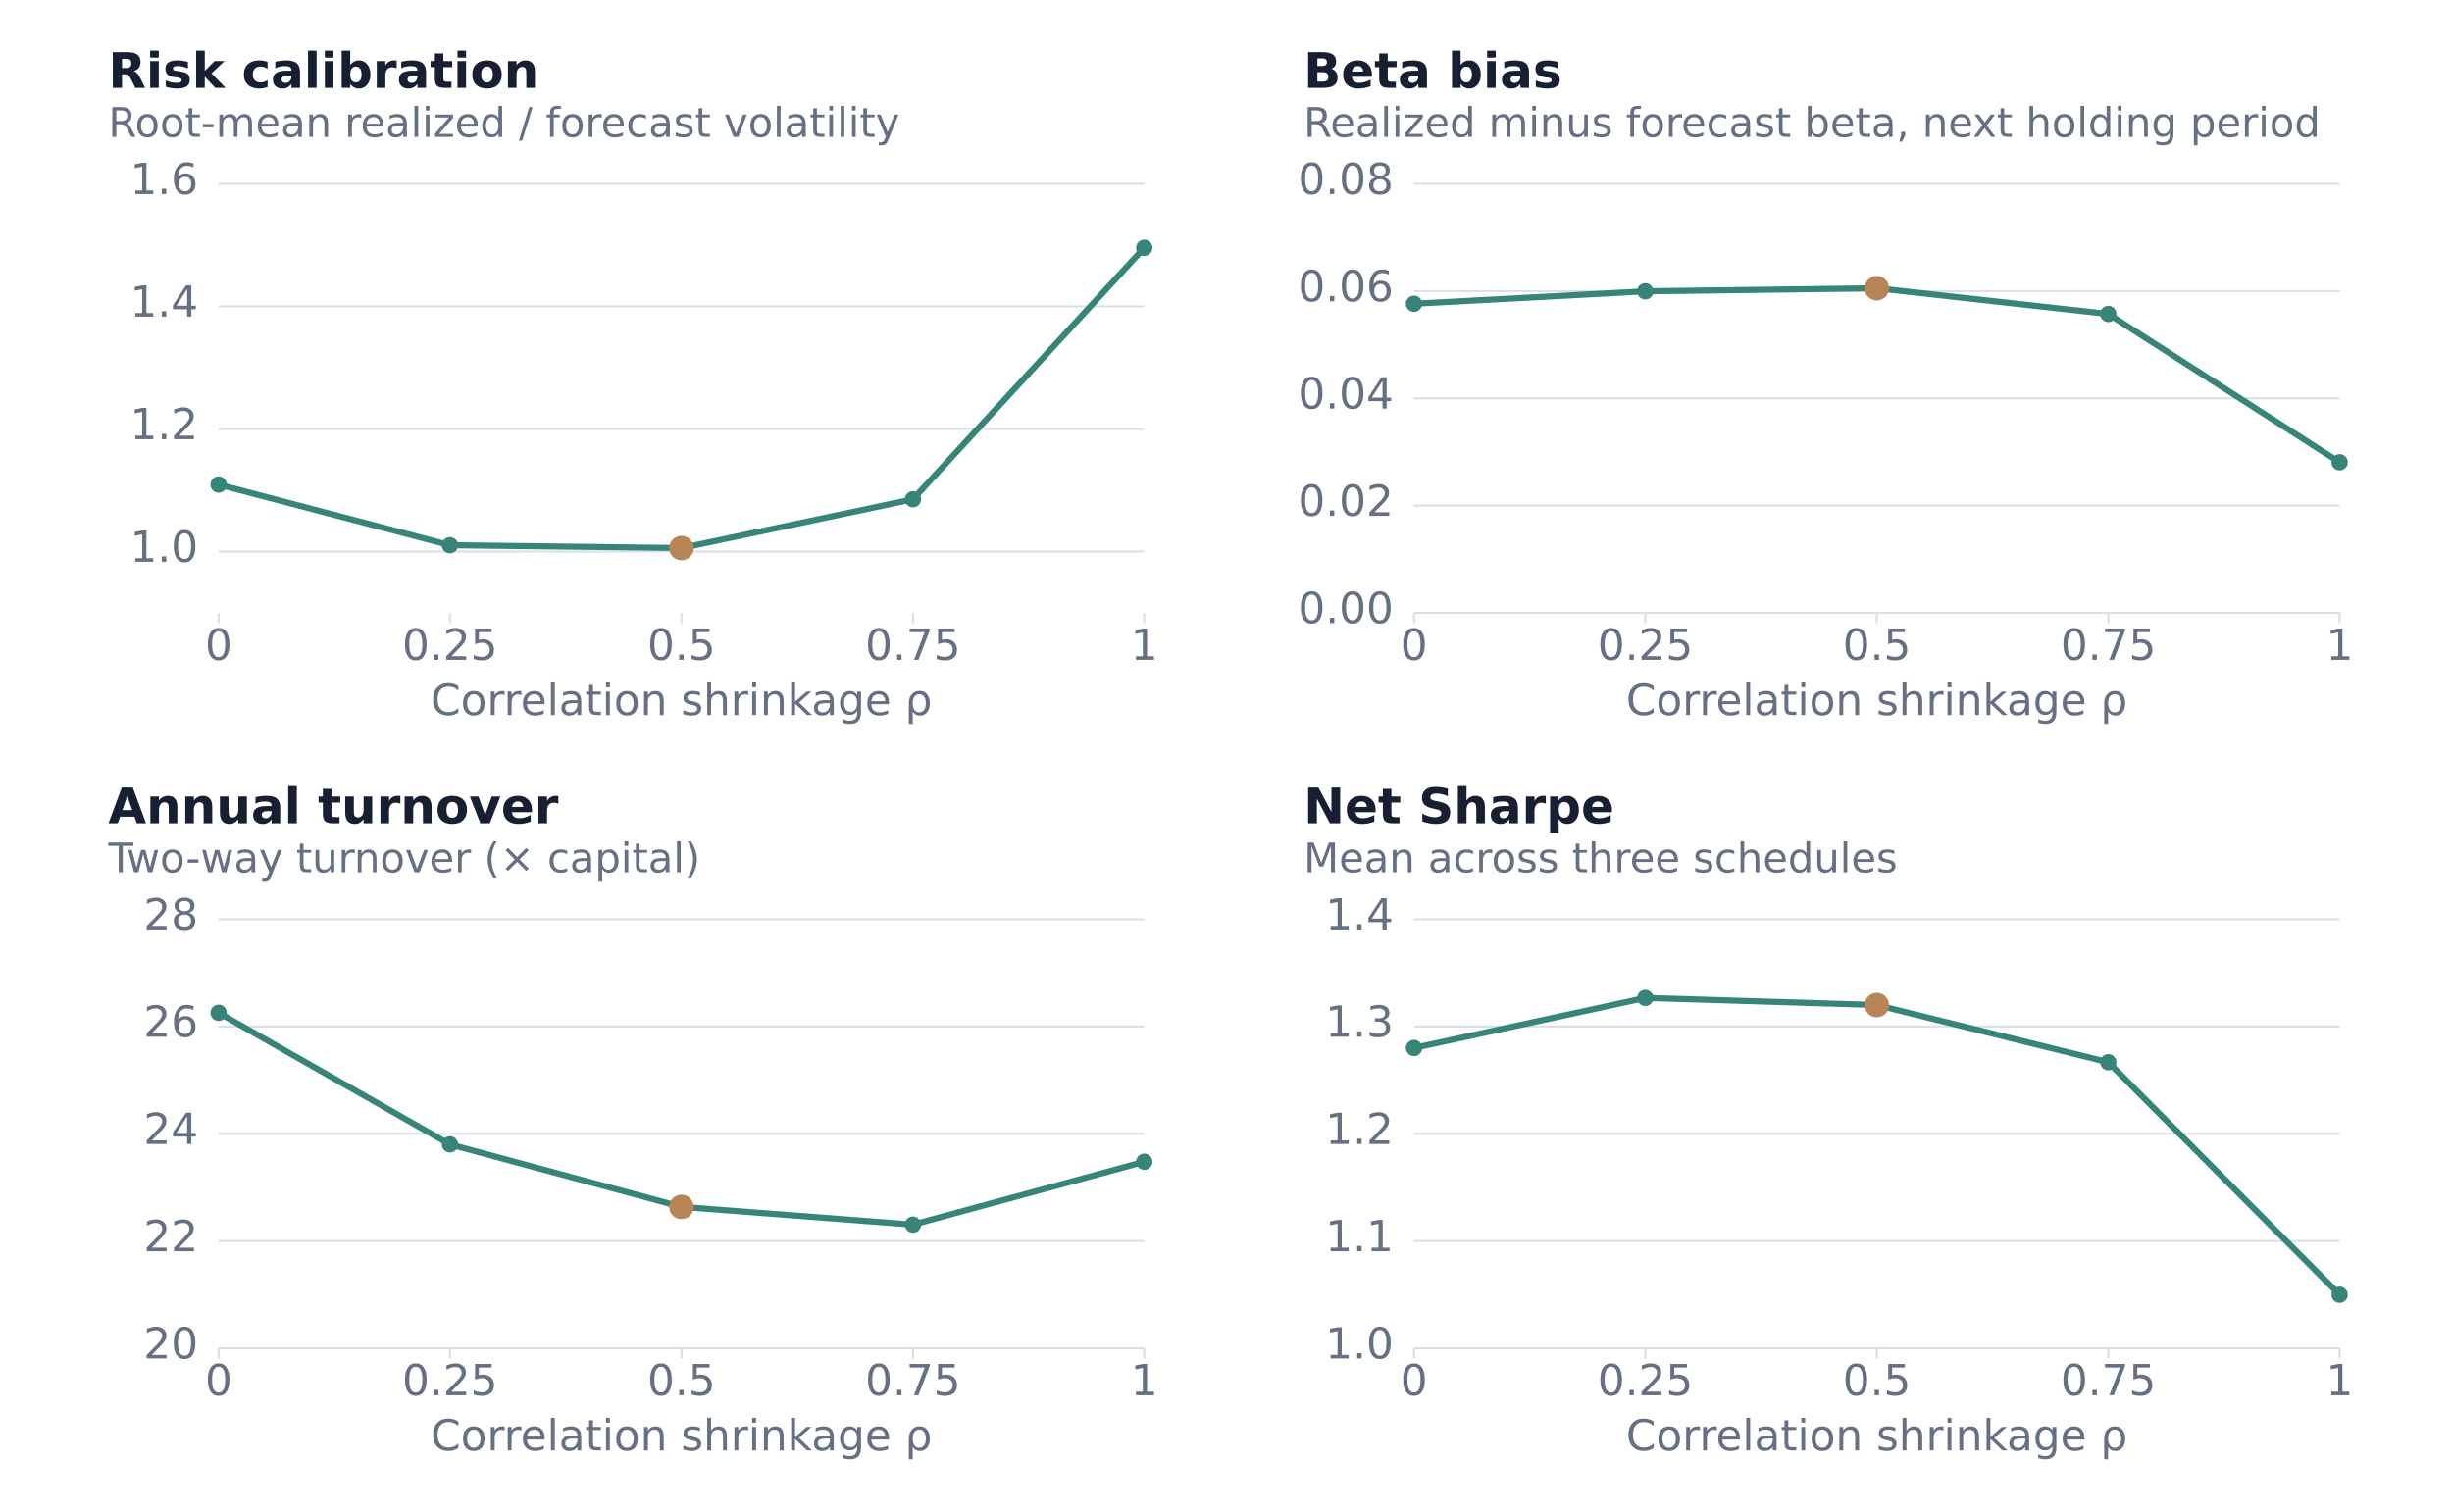
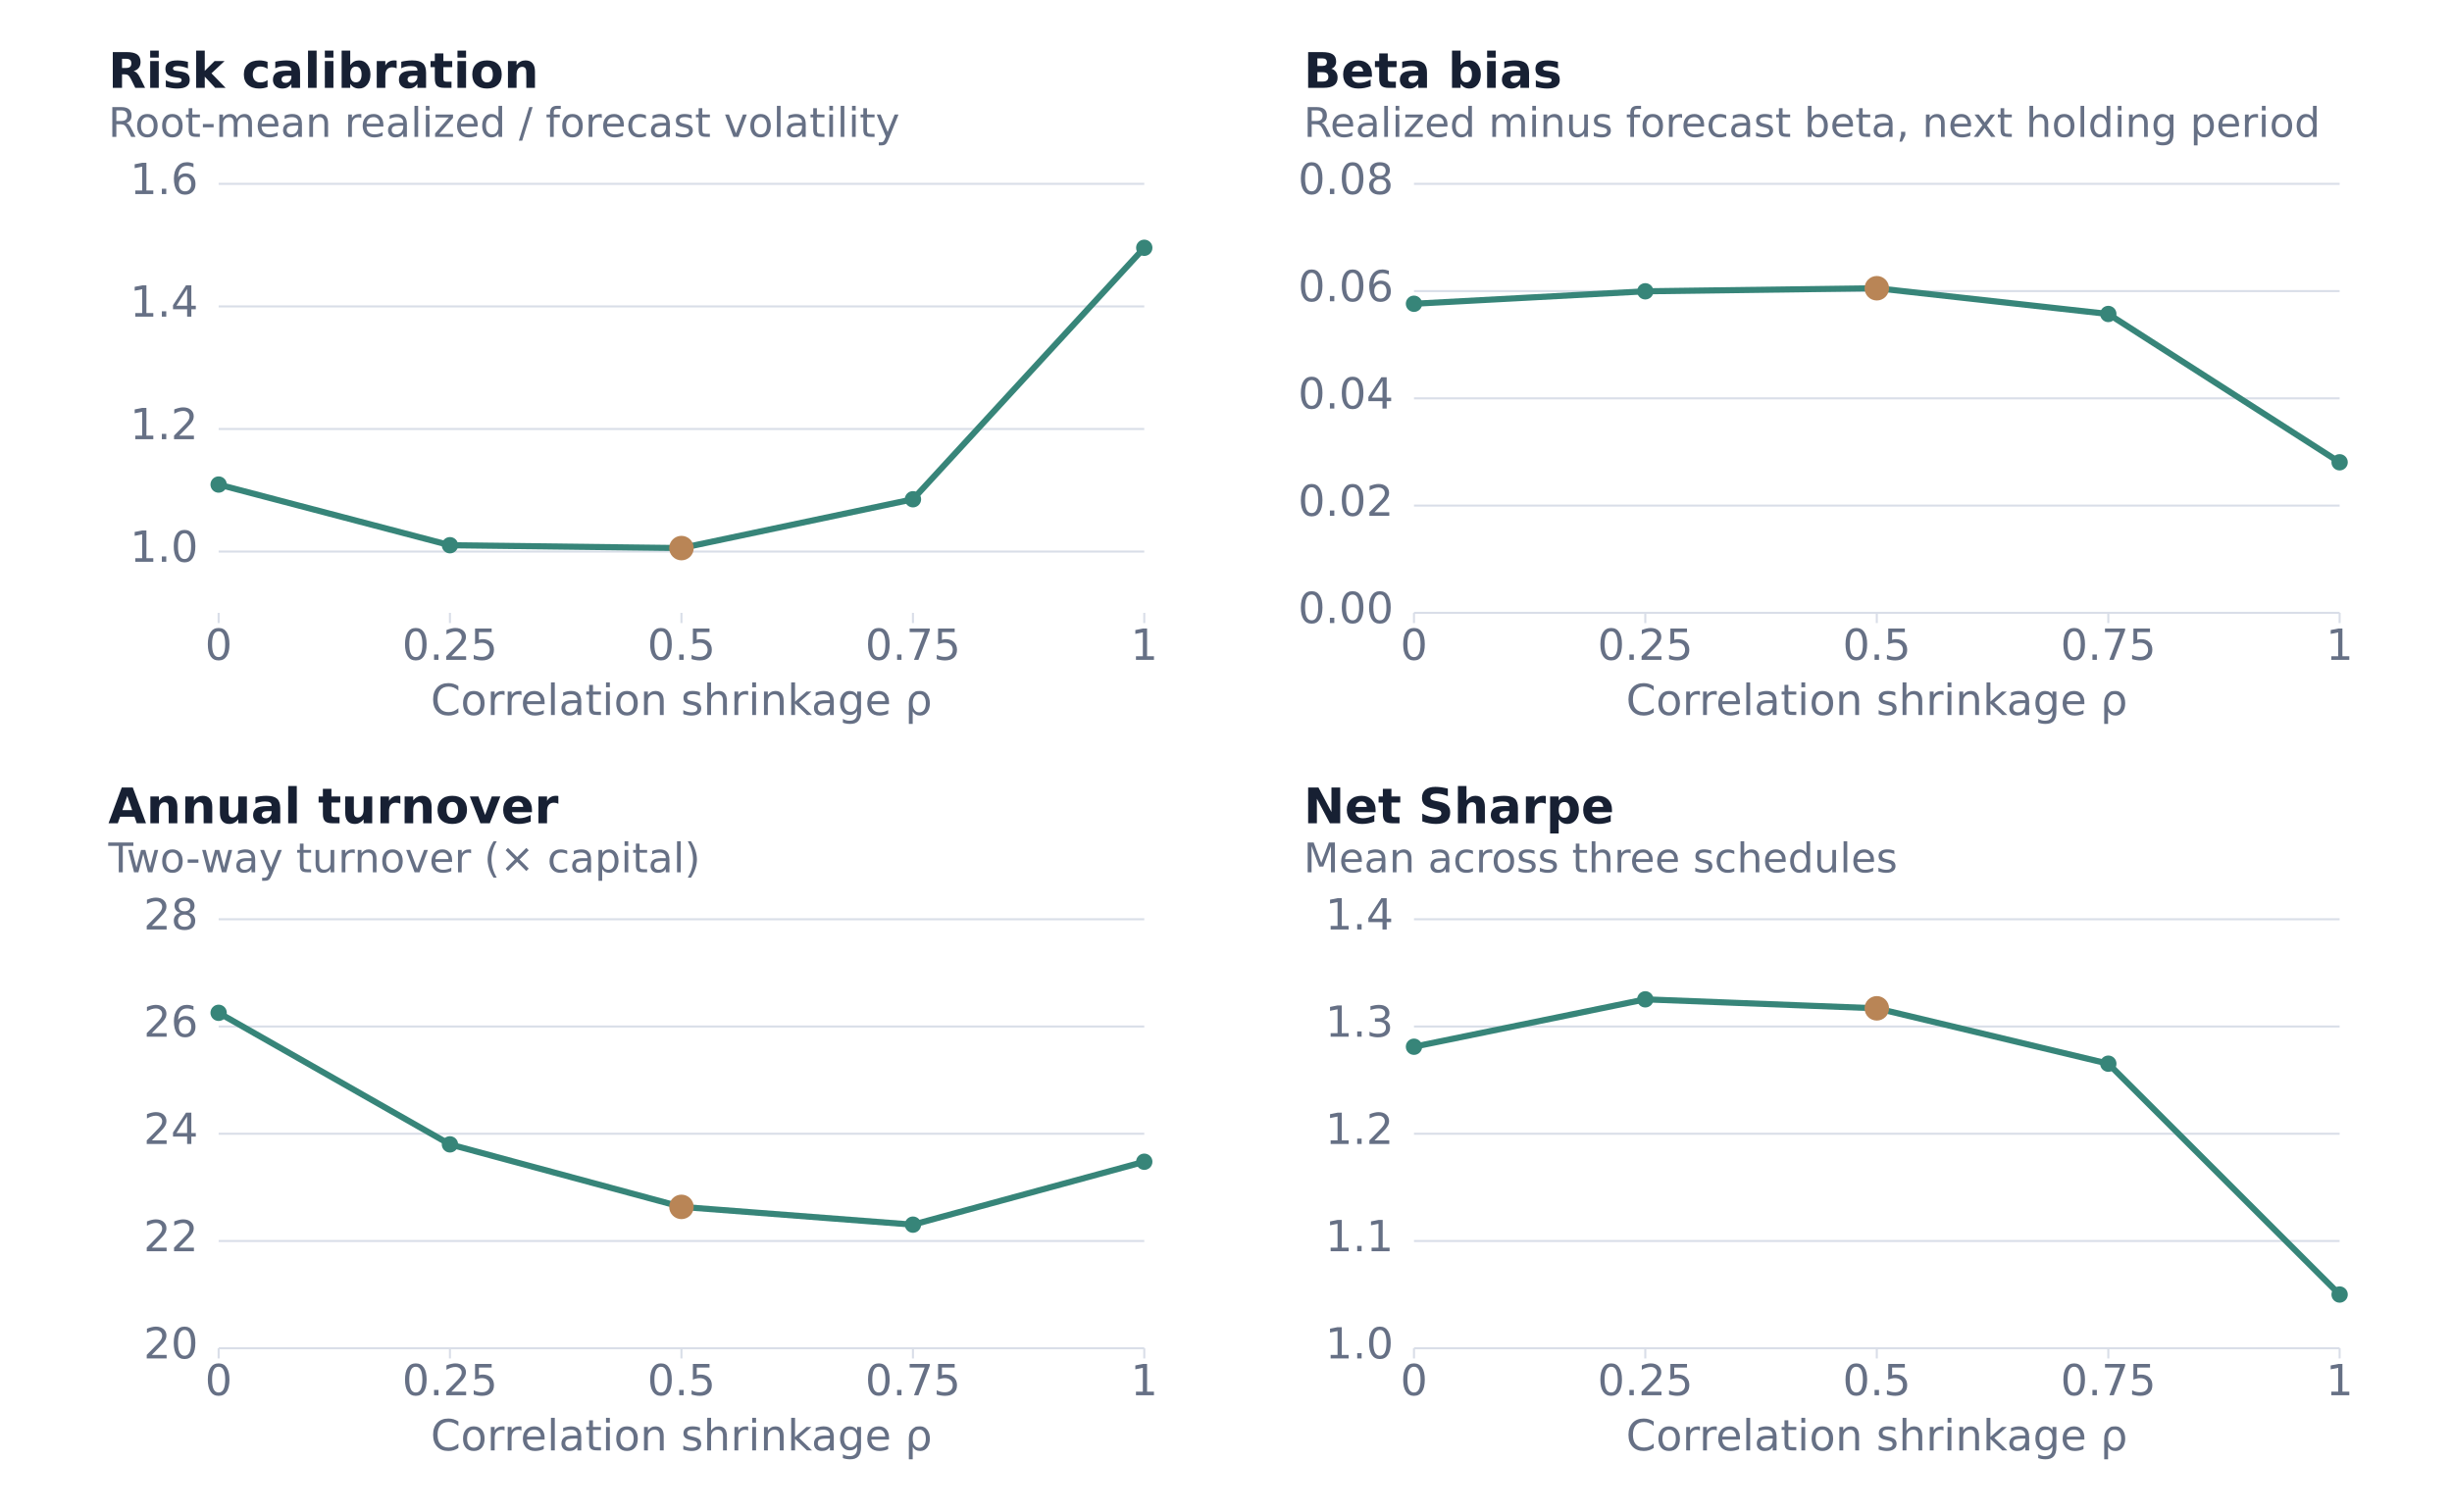
<svg xmlns="http://www.w3.org/2000/svg" width="1200" height="740" viewBox="0 0 1200 740" role="img" aria-labelledby="title desc">
  <g font-family="DejaVu Sans, sans-serif">
    <text x="53.0" y="43.0" fill="#172033" font-size="24" font-weight="600" text-anchor="start">Risk calibration</text>
    <text x="53.0" y="67.0" fill="#667085" font-size="20" font-weight="400" text-anchor="start">Root-mean realized / forecast volatility</text>
    <line x1="107.0" y1="270.0" x2="560.0" y2="270.0" stroke="#D9DEE8" stroke-width="1" />
    <text x="97.0" y="275.0" fill="#667085" font-size="21" font-weight="400" text-anchor="end">1.0</text>
    <line x1="107.0" y1="210.0" x2="560.0" y2="210.0" stroke="#D9DEE8" stroke-width="1" />
    <text x="97.0" y="215.0" fill="#667085" font-size="21" font-weight="400" text-anchor="end">1.2</text>
    <line x1="107.0" y1="150.0" x2="560.0" y2="150.0" stroke="#D9DEE8" stroke-width="1" />
    <text x="97.0" y="155.0" fill="#667085" font-size="21" font-weight="400" text-anchor="end">1.4</text>
    <line x1="107.0" y1="90.0" x2="560.0" y2="90.0" stroke="#D9DEE8" stroke-width="1" />
    <text x="97.0" y="95.0" fill="#667085" font-size="21" font-weight="400" text-anchor="end">1.6</text>
    <line x1="107.0" y1="300.0" x2="107.0" y2="305.0" stroke="#D9DEE8" stroke-width="1" />
    <text x="107.0" y="323.0" fill="#667085" font-size="21" font-weight="400" text-anchor="middle">0</text>
    <line x1="220.2" y1="300.0" x2="220.2" y2="305.0" stroke="#D9DEE8" stroke-width="1" />
    <text x="220.2" y="323.0" fill="#667085" font-size="21" font-weight="400" text-anchor="middle">0.25</text>
    <line x1="333.5" y1="300.0" x2="333.5" y2="305.0" stroke="#D9DEE8" stroke-width="1" />
    <text x="333.5" y="323.0" fill="#667085" font-size="21" font-weight="400" text-anchor="middle">0.5</text>
    <line x1="446.8" y1="300.0" x2="446.8" y2="305.0" stroke="#D9DEE8" stroke-width="1" />
    <text x="446.8" y="323.0" fill="#667085" font-size="21" font-weight="400" text-anchor="middle">0.75</text>
    <line x1="560.0" y1="300.0" x2="560.0" y2="305.0" stroke="#D9DEE8" stroke-width="1" />
    <text x="560.0" y="323.0" fill="#667085" font-size="21" font-weight="400" text-anchor="middle">1</text>
    <path d="M107.0,237.2 L220.2,266.9 L333.5,268.3 L446.8,244.4 L560.0,121.3" fill="none" stroke="#378579" stroke-width="3" stroke-linecap="round" stroke-linejoin="round" />
    <circle cx="107.0" cy="237.2" r="4" fill="#378579" />
    <circle cx="220.2" cy="266.9" r="4" fill="#378579" />
    <circle cx="333.5" cy="268.3" r="6" fill="#B98556" />
    <circle cx="446.8" cy="244.4" r="4" fill="#378579" />
    <circle cx="560.0" cy="121.3" r="4" fill="#378579" />
    <text x="333.5" y="350.0" fill="#667085" font-size="21" font-weight="400" text-anchor="middle">Correlation shrinkage ρ</text>
    <text x="638.0" y="43.0" fill="#172033" font-size="24" font-weight="600" text-anchor="start">Beta bias</text>
    <text x="638.0" y="67.0" fill="#667085" font-size="20" font-weight="400" text-anchor="start">Realized minus forecast beta, next holding period</text>
    <line x1="692.0" y1="300.0" x2="1145.0" y2="300.0" stroke="#D9DEE8" stroke-width="1" />
    <text x="682.0" y="305.0" fill="#667085" font-size="21" font-weight="400" text-anchor="end">0.00</text>
    <line x1="692.0" y1="247.5" x2="1145.0" y2="247.5" stroke="#D9DEE8" stroke-width="1" />
    <text x="682.0" y="252.5" fill="#667085" font-size="21" font-weight="400" text-anchor="end">0.02</text>
    <line x1="692.0" y1="195.0" x2="1145.0" y2="195.0" stroke="#D9DEE8" stroke-width="1" />
    <text x="682.0" y="200.0" fill="#667085" font-size="21" font-weight="400" text-anchor="end">0.04</text>
    <line x1="692.0" y1="142.5" x2="1145.0" y2="142.5" stroke="#D9DEE8" stroke-width="1" />
    <text x="682.0" y="147.5" fill="#667085" font-size="21" font-weight="400" text-anchor="end">0.06</text>
    <line x1="692.0" y1="90.0" x2="1145.0" y2="90.0" stroke="#D9DEE8" stroke-width="1" />
    <text x="682.0" y="95.0" fill="#667085" font-size="21" font-weight="400" text-anchor="end">0.08</text>
    <line x1="692.0" y1="300.0" x2="692.0" y2="305.0" stroke="#D9DEE8" stroke-width="1" />
    <text x="692.0" y="323.0" fill="#667085" font-size="21" font-weight="400" text-anchor="middle">0</text>
    <line x1="805.2" y1="300.0" x2="805.2" y2="305.0" stroke="#D9DEE8" stroke-width="1" />
    <text x="805.2" y="323.0" fill="#667085" font-size="21" font-weight="400" text-anchor="middle">0.25</text>
    <line x1="918.5" y1="300.0" x2="918.5" y2="305.0" stroke="#D9DEE8" stroke-width="1" />
    <text x="918.5" y="323.0" fill="#667085" font-size="21" font-weight="400" text-anchor="middle">0.5</text>
    <line x1="1031.8" y1="300.0" x2="1031.8" y2="305.0" stroke="#D9DEE8" stroke-width="1" />
    <text x="1031.8" y="323.0" fill="#667085" font-size="21" font-weight="400" text-anchor="middle">0.75</text>
    <line x1="1145.0" y1="300.0" x2="1145.0" y2="305.0" stroke="#D9DEE8" stroke-width="1" />
    <text x="1145.0" y="323.0" fill="#667085" font-size="21" font-weight="400" text-anchor="middle">1</text>
    <path d="M692.0,148.7 L805.2,142.6 L918.5,141.1 L1031.8,153.7 L1145.0,226.3" fill="none" stroke="#378579" stroke-width="3" stroke-linecap="round" stroke-linejoin="round" />
    <circle cx="692.0" cy="148.7" r="4" fill="#378579" />
    <circle cx="805.2" cy="142.6" r="4" fill="#378579" />
    <circle cx="918.5" cy="141.1" r="6" fill="#B98556" />
    <circle cx="1031.8" cy="153.7" r="4" fill="#378579" />
    <circle cx="1145.0" cy="226.3" r="4" fill="#378579" />
    <text x="918.5" y="350.0" fill="#667085" font-size="21" font-weight="400" text-anchor="middle">Correlation shrinkage ρ</text>
    <text x="53.0" y="403.0" fill="#172033" font-size="24" font-weight="600" text-anchor="start">Annual turnover</text>
    <text x="53.0" y="427.0" fill="#667085" font-size="20" font-weight="400" text-anchor="start">Two-way turnover (× capital)</text>
    <line x1="107.0" y1="660.0" x2="560.0" y2="660.0" stroke="#D9DEE8" stroke-width="1" />
    <text x="97.0" y="665.0" fill="#667085" font-size="21" font-weight="400" text-anchor="end">20</text>
    <line x1="107.0" y1="607.5" x2="560.0" y2="607.5" stroke="#D9DEE8" stroke-width="1" />
    <text x="97.0" y="612.5" fill="#667085" font-size="21" font-weight="400" text-anchor="end">22</text>
    <line x1="107.0" y1="555.0" x2="560.0" y2="555.0" stroke="#D9DEE8" stroke-width="1" />
    <text x="97.0" y="560.0" fill="#667085" font-size="21" font-weight="400" text-anchor="end">24</text>
    <line x1="107.0" y1="502.5" x2="560.0" y2="502.5" stroke="#D9DEE8" stroke-width="1" />
    <text x="97.0" y="507.5" fill="#667085" font-size="21" font-weight="400" text-anchor="end">26</text>
    <line x1="107.0" y1="450.0" x2="560.0" y2="450.0" stroke="#D9DEE8" stroke-width="1" />
    <text x="97.0" y="455.0" fill="#667085" font-size="21" font-weight="400" text-anchor="end">28</text>
    <line x1="107.0" y1="660.0" x2="107.0" y2="665.0" stroke="#D9DEE8" stroke-width="1" />
    <text x="107.0" y="683.0" fill="#667085" font-size="21" font-weight="400" text-anchor="middle">0</text>
    <line x1="220.2" y1="660.0" x2="220.2" y2="665.0" stroke="#D9DEE8" stroke-width="1" />
    <text x="220.2" y="683.0" fill="#667085" font-size="21" font-weight="400" text-anchor="middle">0.25</text>
    <line x1="333.5" y1="660.0" x2="333.5" y2="665.0" stroke="#D9DEE8" stroke-width="1" />
    <text x="333.5" y="683.0" fill="#667085" font-size="21" font-weight="400" text-anchor="middle">0.5</text>
    <line x1="446.8" y1="660.0" x2="446.8" y2="665.0" stroke="#D9DEE8" stroke-width="1" />
    <text x="446.8" y="683.0" fill="#667085" font-size="21" font-weight="400" text-anchor="middle">0.75</text>
    <line x1="560.0" y1="660.0" x2="560.0" y2="665.0" stroke="#D9DEE8" stroke-width="1" />
    <text x="560.0" y="683.0" fill="#667085" font-size="21" font-weight="400" text-anchor="middle">1</text>
    <path d="M107.0,495.8 L220.2,560.2 L333.5,590.8 L446.8,599.5 L560.0,568.7" fill="none" stroke="#378579" stroke-width="3" stroke-linecap="round" stroke-linejoin="round" />
    <circle cx="107.0" cy="495.8" r="4" fill="#378579" />
    <circle cx="220.2" cy="560.2" r="4" fill="#378579" />
    <circle cx="333.5" cy="590.8" r="6" fill="#B98556" />
    <circle cx="446.8" cy="599.5" r="4" fill="#378579" />
    <circle cx="560.0" cy="568.7" r="4" fill="#378579" />
    <text x="333.5" y="710.0" fill="#667085" font-size="21" font-weight="400" text-anchor="middle">Correlation shrinkage ρ</text>
    <text x="638.0" y="403.0" fill="#172033" font-size="24" font-weight="600" text-anchor="start">Net Sharpe</text>
    <text x="638.0" y="427.0" fill="#667085" font-size="20" font-weight="400" text-anchor="start">Mean across three schedules</text>
    <line x1="692.0" y1="660.0" x2="1145.0" y2="660.0" stroke="#D9DEE8" stroke-width="1" />
    <text x="682.0" y="665.0" fill="#667085" font-size="21" font-weight="400" text-anchor="end">1.0</text>
    <line x1="692.0" y1="607.5" x2="1145.0" y2="607.5" stroke="#D9DEE8" stroke-width="1" />
    <text x="682.0" y="612.5" fill="#667085" font-size="21" font-weight="400" text-anchor="end">1.1</text>
    <line x1="692.0" y1="555.0" x2="1145.0" y2="555.0" stroke="#D9DEE8" stroke-width="1" />
    <text x="682.0" y="560.0" fill="#667085" font-size="21" font-weight="400" text-anchor="end">1.2</text>
    <line x1="692.0" y1="502.5" x2="1145.0" y2="502.5" stroke="#D9DEE8" stroke-width="1" />
    <text x="682.0" y="507.5" fill="#667085" font-size="21" font-weight="400" text-anchor="end">1.3</text>
    <line x1="692.0" y1="450.0" x2="1145.0" y2="450.0" stroke="#D9DEE8" stroke-width="1" />
    <text x="682.0" y="455.0" fill="#667085" font-size="21" font-weight="400" text-anchor="end">1.4</text>
    <line x1="692.0" y1="660.0" x2="692.0" y2="665.0" stroke="#D9DEE8" stroke-width="1" />
    <text x="692.0" y="683.0" fill="#667085" font-size="21" font-weight="400" text-anchor="middle">0</text>
    <line x1="805.2" y1="660.0" x2="805.2" y2="665.0" stroke="#D9DEE8" stroke-width="1" />
    <text x="805.2" y="683.0" fill="#667085" font-size="21" font-weight="400" text-anchor="middle">0.25</text>
    <line x1="918.5" y1="660.0" x2="918.5" y2="665.0" stroke="#D9DEE8" stroke-width="1" />
    <text x="918.5" y="683.0" fill="#667085" font-size="21" font-weight="400" text-anchor="middle">0.5</text>
    <line x1="1031.8" y1="660.0" x2="1031.8" y2="665.0" stroke="#D9DEE8" stroke-width="1" />
    <text x="1031.8" y="683.0" fill="#667085" font-size="21" font-weight="400" text-anchor="middle">0.75</text>
    <line x1="1145.0" y1="660.0" x2="1145.0" y2="665.0" stroke="#D9DEE8" stroke-width="1" />
    <text x="1145.0" y="683.0" fill="#667085" font-size="21" font-weight="400" text-anchor="middle">1</text>
-     <path d="M692.0,513.0 L805.2,488.5 L918.5,492.0 L1031.8,520.0 L1145.0,633.8" fill="none" stroke="#378579" stroke-width="3" stroke-linecap="round" stroke-linejoin="round" />
-     <circle cx="692.0" cy="513.0" r="4" fill="#378579" />
-     <circle cx="805.2" cy="488.5" r="4" fill="#378579" />
-     <circle cx="918.5" cy="492.0" r="6" fill="#B98556" />
-     <circle cx="1031.8" cy="520.0" r="4" fill="#378579" />
-     <circle cx="1145.0" cy="633.8" r="4" fill="#378579" />
+     <path d="M692.0,512.4 L805.2,489.2 L918.5,493.6 L1031.8,520.7 L1145.0,633.7" fill="none" stroke="#378579" stroke-width="3" stroke-linecap="round" stroke-linejoin="round" />
+     <circle cx="692.0" cy="512.4" r="4" fill="#378579" />
+     <circle cx="805.2" cy="489.2" r="4" fill="#378579" />
+     <circle cx="918.5" cy="493.6" r="6" fill="#B98556" />
+     <circle cx="1031.8" cy="520.7" r="4" fill="#378579" />
+     <circle cx="1145.0" cy="633.7" r="4" fill="#378579" />
    <text x="918.5" y="710.0" fill="#667085" font-size="21" font-weight="400" text-anchor="middle">Correlation shrinkage ρ</text>
  </g>
</svg>
